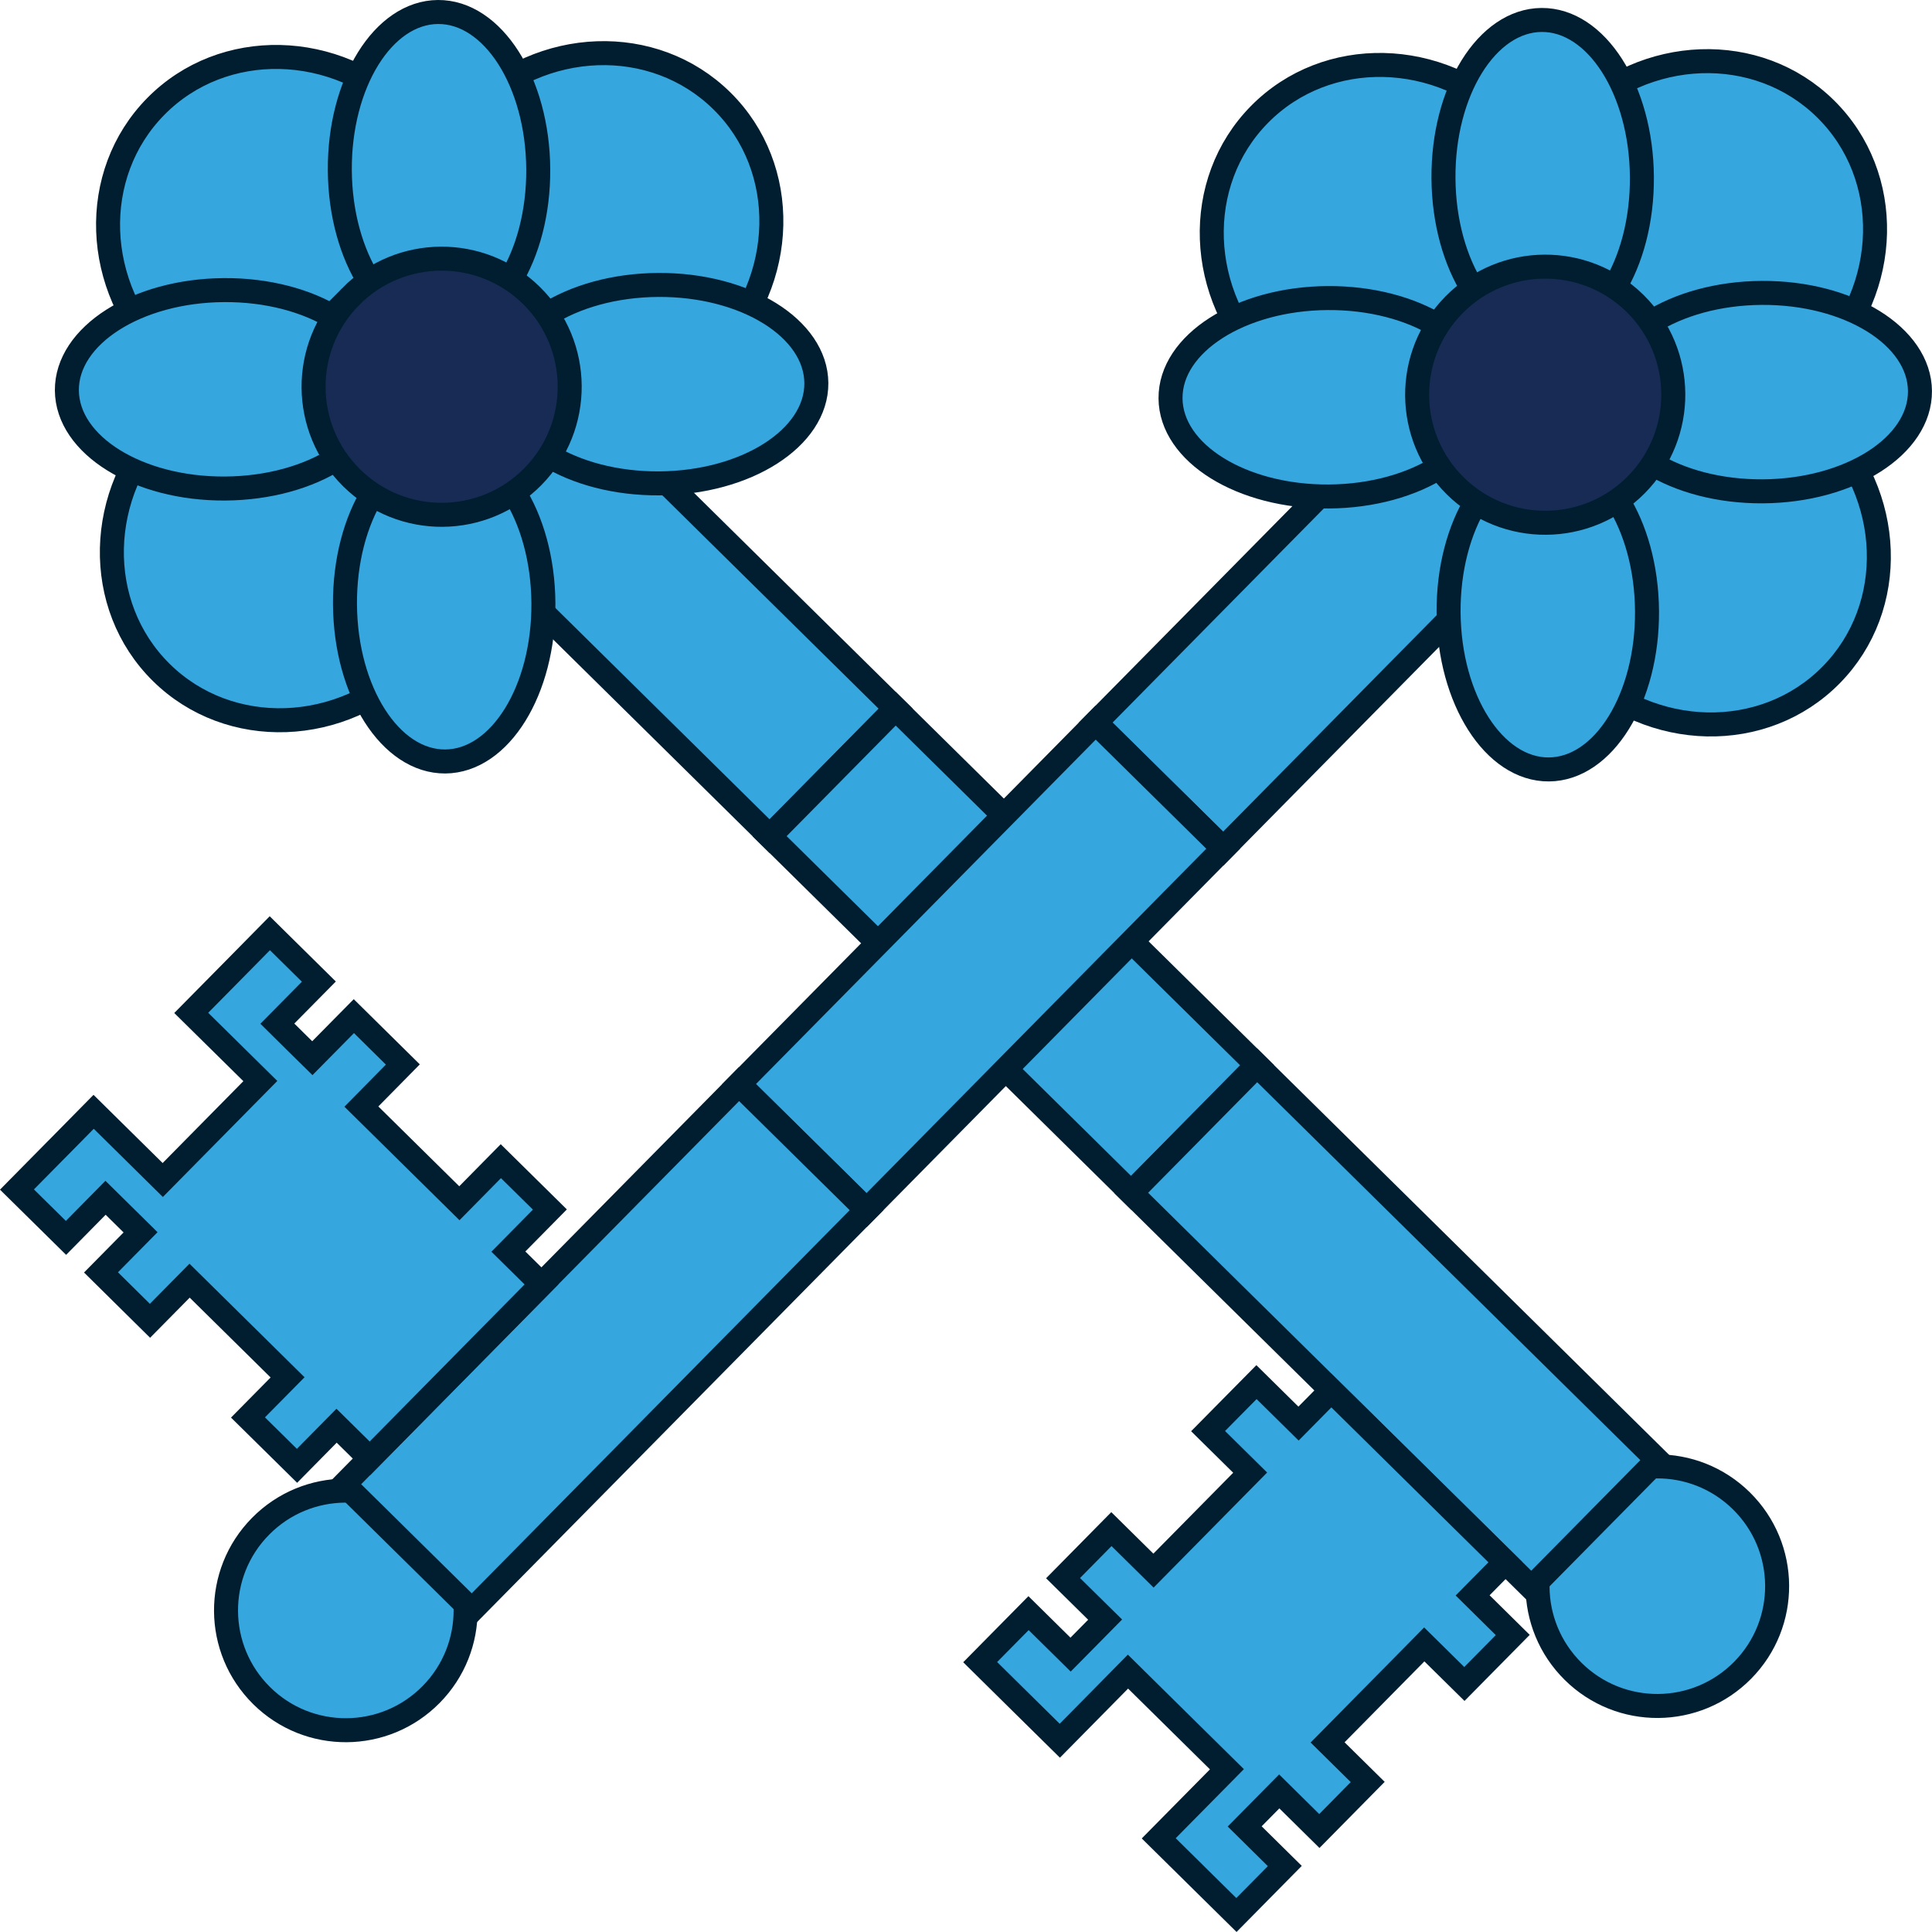
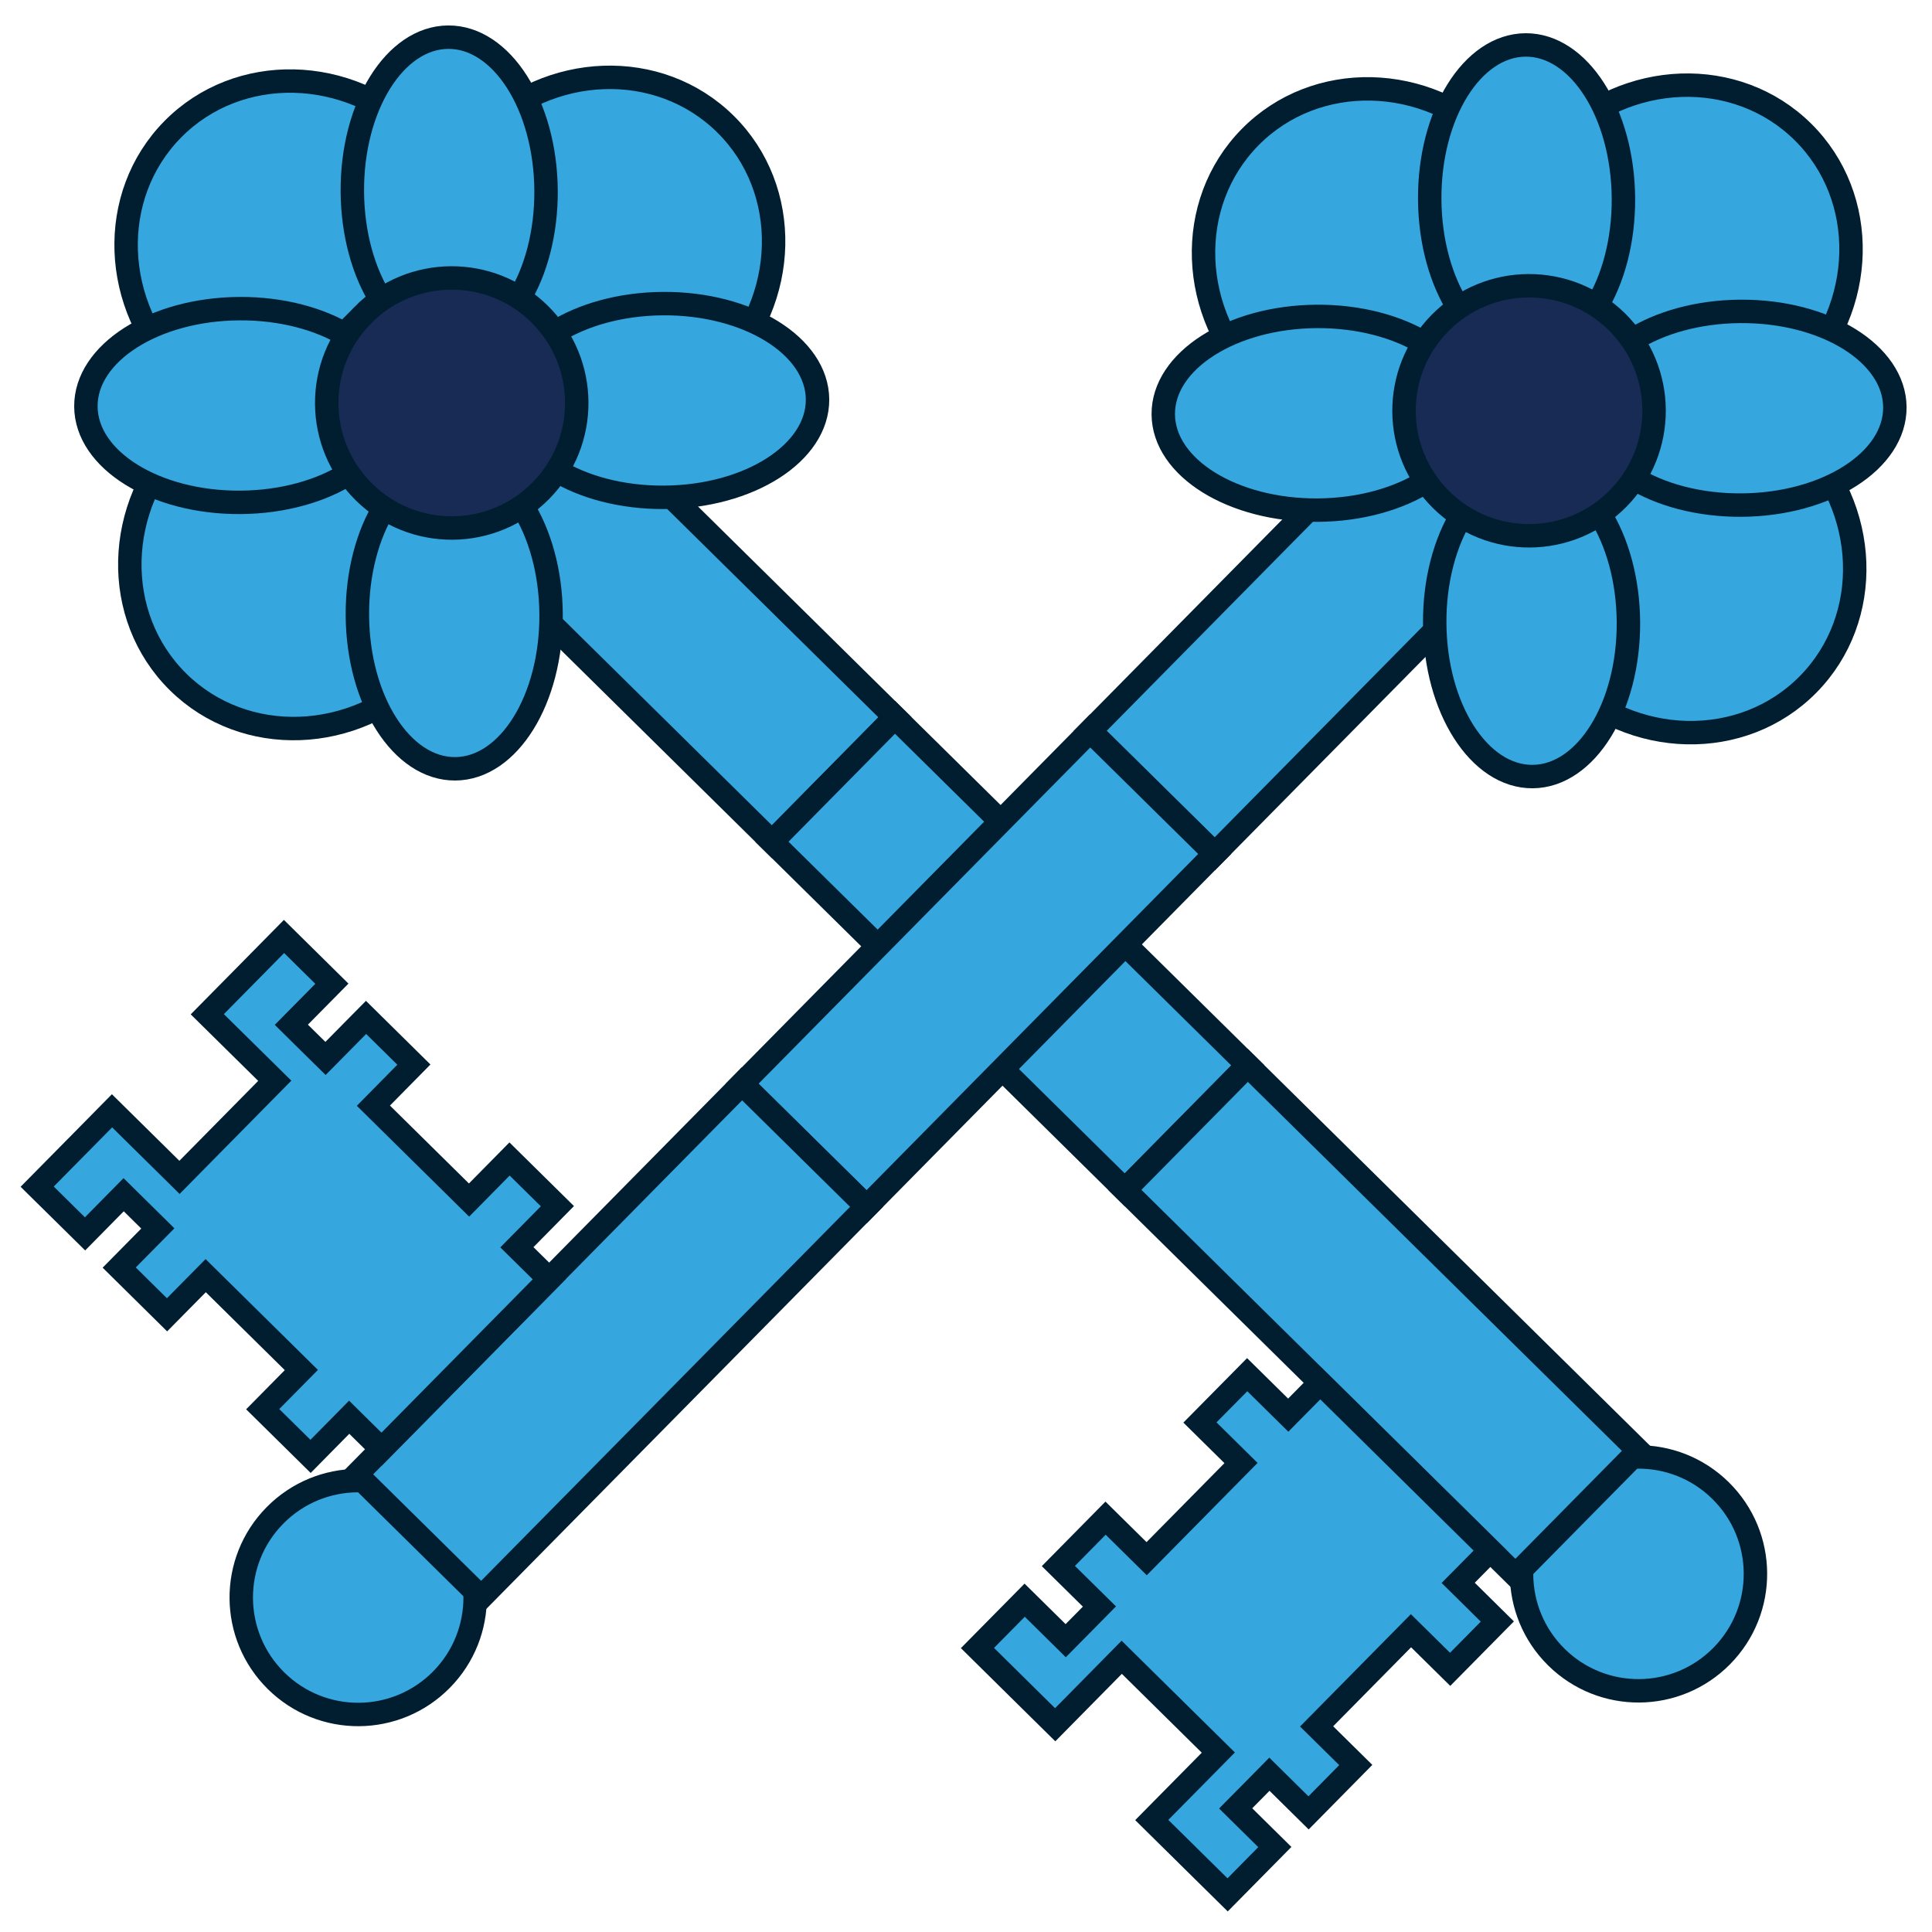
- <svg xmlns="http://www.w3.org/2000/svg" id="Camada_1" data-name="Camada 1" viewBox="0 0 483.03 483.03">
+ <svg xmlns="http://www.w3.org/2000/svg" id="Camada_1" data-name="Camada 1" viewBox="-5.28 -6.52 494.81 494.81">
  <defs>
    <style>
      .cls-1, .cls-2 {
        fill-rule: evenodd;
      }

      .cls-1, .cls-2, .cls-3 {
        stroke: #001e30;
        stroke-miterlimit: 22.93;
        stroke-width: 6px;
      }

      .cls-1, .cls-3 {
        fill: #35a6de;
      }

      .cls-2 {
        fill: #172b54;
      }
    </style>
  </defs>
  <rect class="cls-3" x="136.88" y="76.25" width="44.83" height="137.34" transform="translate(-55.74 156.53) rotate(-45.39)" />
  <path class="cls-1" d="M393.04,375.54c-11.62,11.77-11.49,30.73.29,42.35,11.77,11.62,30.73,11.49,42.35-.29,11.62-11.77,11.49-30.73-.29-42.35-11.77-11.62-30.73-11.49-42.35.29Z" />
  <path class="cls-1" d="M92,78.53c-10.21,10.35-10.24,26.86-.07,36.89,10.17,10.03,26.68,9.78,36.89-.57,10.21-10.35,10.24-26.86.07-36.89-10.17-10.03-26.68-9.78-36.89.57Z" />
  <path class="cls-1" d="M116.14,90.49c-2.28-2.25-4.25-4.71-5.89-7.33-1.66,2.78-3.67,5.4-6.04,7.8-2.25,2.28-4.71,4.25-7.33,5.89,2.78,1.66,5.4,3.67,7.8,6.04,17,16.78,16.38,44.98-1.39,62.99-17.77,18.01-45.97,19.02-62.97,2.24-17-16.77-16.38-44.98,1.39-62.99,3.04-3.08,6.38-5.66,9.92-7.74-3.71-2.07-7.23-4.68-10.42-7.83-18.01-17.77-19.02-45.97-2.24-62.97,16.77-17,44.98-16.38,62.99,1.39,3.08,3.04,5.66,6.38,7.74,9.92,2.07-3.71,4.68-7.23,7.83-10.42,17.77-18.01,45.97-19.02,62.97-2.24,17,16.77,16.38,44.98-1.39,62.99-17.77,18.01-45.97,19.02-62.97,2.24Z" />
  <path class="cls-1" d="M95.58,97.07c.09,13.7-17.49,24.92-39.26,25.07-21.78.15-39.51-10.84-39.6-24.54-.09-13.7,17.49-24.92,39.26-25.07,21.78-.15,39.51,10.84,39.6,24.54Z" />
  <path class="cls-1" d="M110.79,111.52c13.7-.09,24.92,17.49,25.07,39.26.15,21.78-10.84,39.51-24.54,39.6-13.7.09-24.92-17.49-25.07-39.26-.15-21.78,10.84-39.51,24.54-39.6Z" />
  <path class="cls-1" d="M125.24,96.31c-.09-13.7,17.49-24.92,39.26-25.07,21.78-.15,39.51,10.84,39.6,24.54.09,13.7-17.49,24.92-39.26,25.07-21.78.15-39.51-10.84-39.6-24.54Z" />
  <path class="cls-1" d="M110.03,81.86c-13.7.09-24.92-17.49-25.07-39.26-.15-21.78,10.84-39.51,24.54-39.6,13.7-.09,24.92,17.49,25.07,39.26.15,21.78-10.84,39.51-24.54,39.6Z" />
  <path class="cls-2" d="M87.62,74.2c12.42-12.59,32.69-12.73,45.28-.3,12.59,12.42,12.73,32.69.31,45.28-12.42,12.59-32.69,12.73-45.28.3-12.59-12.42-12.73-32.69-.3-45.28Z" />
  <rect class="cls-3" x="230.95" y="174.25" width="44.83" height="126.96" transform="translate(-93.81 251.12) rotate(-45.39)" />
  <rect class="cls-3" x="326.16" y="261.4" width="44.83" height="140.55" transform="translate(-132.34 346.86) rotate(-45.39)" />
  <polygon class="cls-1" points="332.83 347.63 324.65 355.92 314.14 345.55 302.04 357.8 312.56 368.18 288.39 392.68 277.87 382.3 265.78 394.56 276.3 404.93 272.62 408.66 267.66 413.68 257.15 403.31 245.06 415.56 255.57 425.94 264.97 435.21 282.01 417.93 306.75 442.34 289.7 459.61 298.62 468.41 299.1 468.89 309.13 478.78 321.22 466.53 311.19 456.63 316.15 451.61 316.15 451.61 319.83 447.88 329.86 457.78 341.95 445.52 331.92 435.63 356.09 411.13 366.12 421.02 378.21 408.77 368.18 398.87 376.37 390.58 332.83 347.63" />
  <rect class="cls-3" x="269.44" y="125.15" width="137.34" height="44.83" transform="translate(-4.4 284.61) rotate(-45.39)" />
  <path class="cls-1" d="M107.49,381.31c-11.77-11.62-30.73-11.49-42.35.29-11.62,11.77-11.49,30.73.29,42.35,11.77,11.62,30.73,11.49,42.35-.29,11.62-11.77,11.49-30.73-.29-42.35Z" />
  <path class="cls-1" d="M404.5,80.27c-10.34-10.21-26.86-10.24-36.89-.07-10.03,10.17-9.78,26.68.57,36.89,10.34,10.21,26.86,10.24,36.89.07,10.03-10.17,9.78-26.68-.57-36.89Z" />
  <path class="cls-1" d="M392.54,104.41c2.25-2.28,4.71-4.25,7.33-5.89-2.78-1.66-5.4-3.67-7.8-6.04-2.28-2.25-4.25-4.71-5.89-7.33-1.66,2.78-3.67,5.4-6.04,7.8-16.78,17-44.98,16.38-62.99-1.39s-19.02-45.97-2.24-62.97c16.77-17,44.98-16.38,62.99,1.39,3.08,3.04,5.66,6.38,7.74,9.92,2.07-3.71,4.68-7.23,7.83-10.42,17.77-18.01,45.97-19.02,62.97-2.24,17,16.77,16.38,44.98-1.39,62.99-3.04,3.08-6.38,5.66-9.92,7.74,3.71,2.07,7.23,4.68,10.42,7.83,18.01,17.77,19.02,45.97,2.24,62.97-16.77,17-44.98,16.38-62.99-1.39-18.01-17.77-19.02-45.97-2.24-62.97Z" />
  <path class="cls-1" d="M385.96,83.85c-13.7.09-24.92-17.49-25.07-39.26-.15-21.78,10.84-39.51,24.54-39.6,13.7-.09,24.92,17.49,25.07,39.26.15,21.78-10.84,39.51-24.54,39.6Z" />
  <path class="cls-1" d="M371.51,99.06c.09,13.7-17.49,24.92-39.26,25.07-21.78.15-39.51-10.84-39.6-24.54-.09-13.7,17.49-24.92,39.26-25.07,21.78-.15,39.51,10.84,39.6,24.54Z" />
  <path class="cls-1" d="M386.71,113.51c13.7-.09,24.92,17.49,25.07,39.26.15,21.78-10.84,39.51-24.54,39.6-13.7.09-24.92-17.49-25.07-39.26-.15-21.78,10.84-39.51,24.54-39.6Z" />
  <path class="cls-1" d="M401.16,98.3c-.09-13.7,17.49-24.92,39.26-25.07,21.78-.15,39.51,10.84,39.6,24.54.09,13.7-17.49,24.92-39.26,25.07-21.78.15-39.51-10.84-39.6-24.54Z" />
  <path class="cls-2" d="M408.82,75.89c12.59,12.42,12.73,32.69.3,45.28-12.42,12.59-32.69,12.73-45.28.31-12.59-12.42-12.73-32.69-.3-45.28,12.42-12.59,32.69-12.73,45.28-.31Z" />
  <rect class="cls-3" x="181.81" y="219.22" width="126.96" height="44.83" transform="translate(-98.99 246.54) rotate(-45.39)" />
  <rect class="cls-3" x="81.08" y="314.43" width="140.55" height="44.83" transform="translate(-194.73 208.01) rotate(-45.39)" />
  <polygon class="cls-1" points="135.4 321.1 127.1 312.92 137.48 302.4 125.22 290.31 114.85 300.83 90.35 276.66 100.72 266.14 88.47 254.05 78.09 264.56 74.36 260.89 69.34 255.93 79.72 245.42 67.46 233.32 57.09 243.84 47.81 253.24 65.09 270.28 40.69 295.02 23.41 277.97 14.62 286.89 14.14 287.37 4.24 297.4 16.5 309.49 26.39 299.46 31.42 304.42 31.41 304.42 35.14 308.1 25.25 318.12 37.5 330.22 47.4 320.19 71.9 344.36 62 354.39 74.26 366.48 84.15 356.45 92.45 364.64 135.4 321.1" />
</svg>
